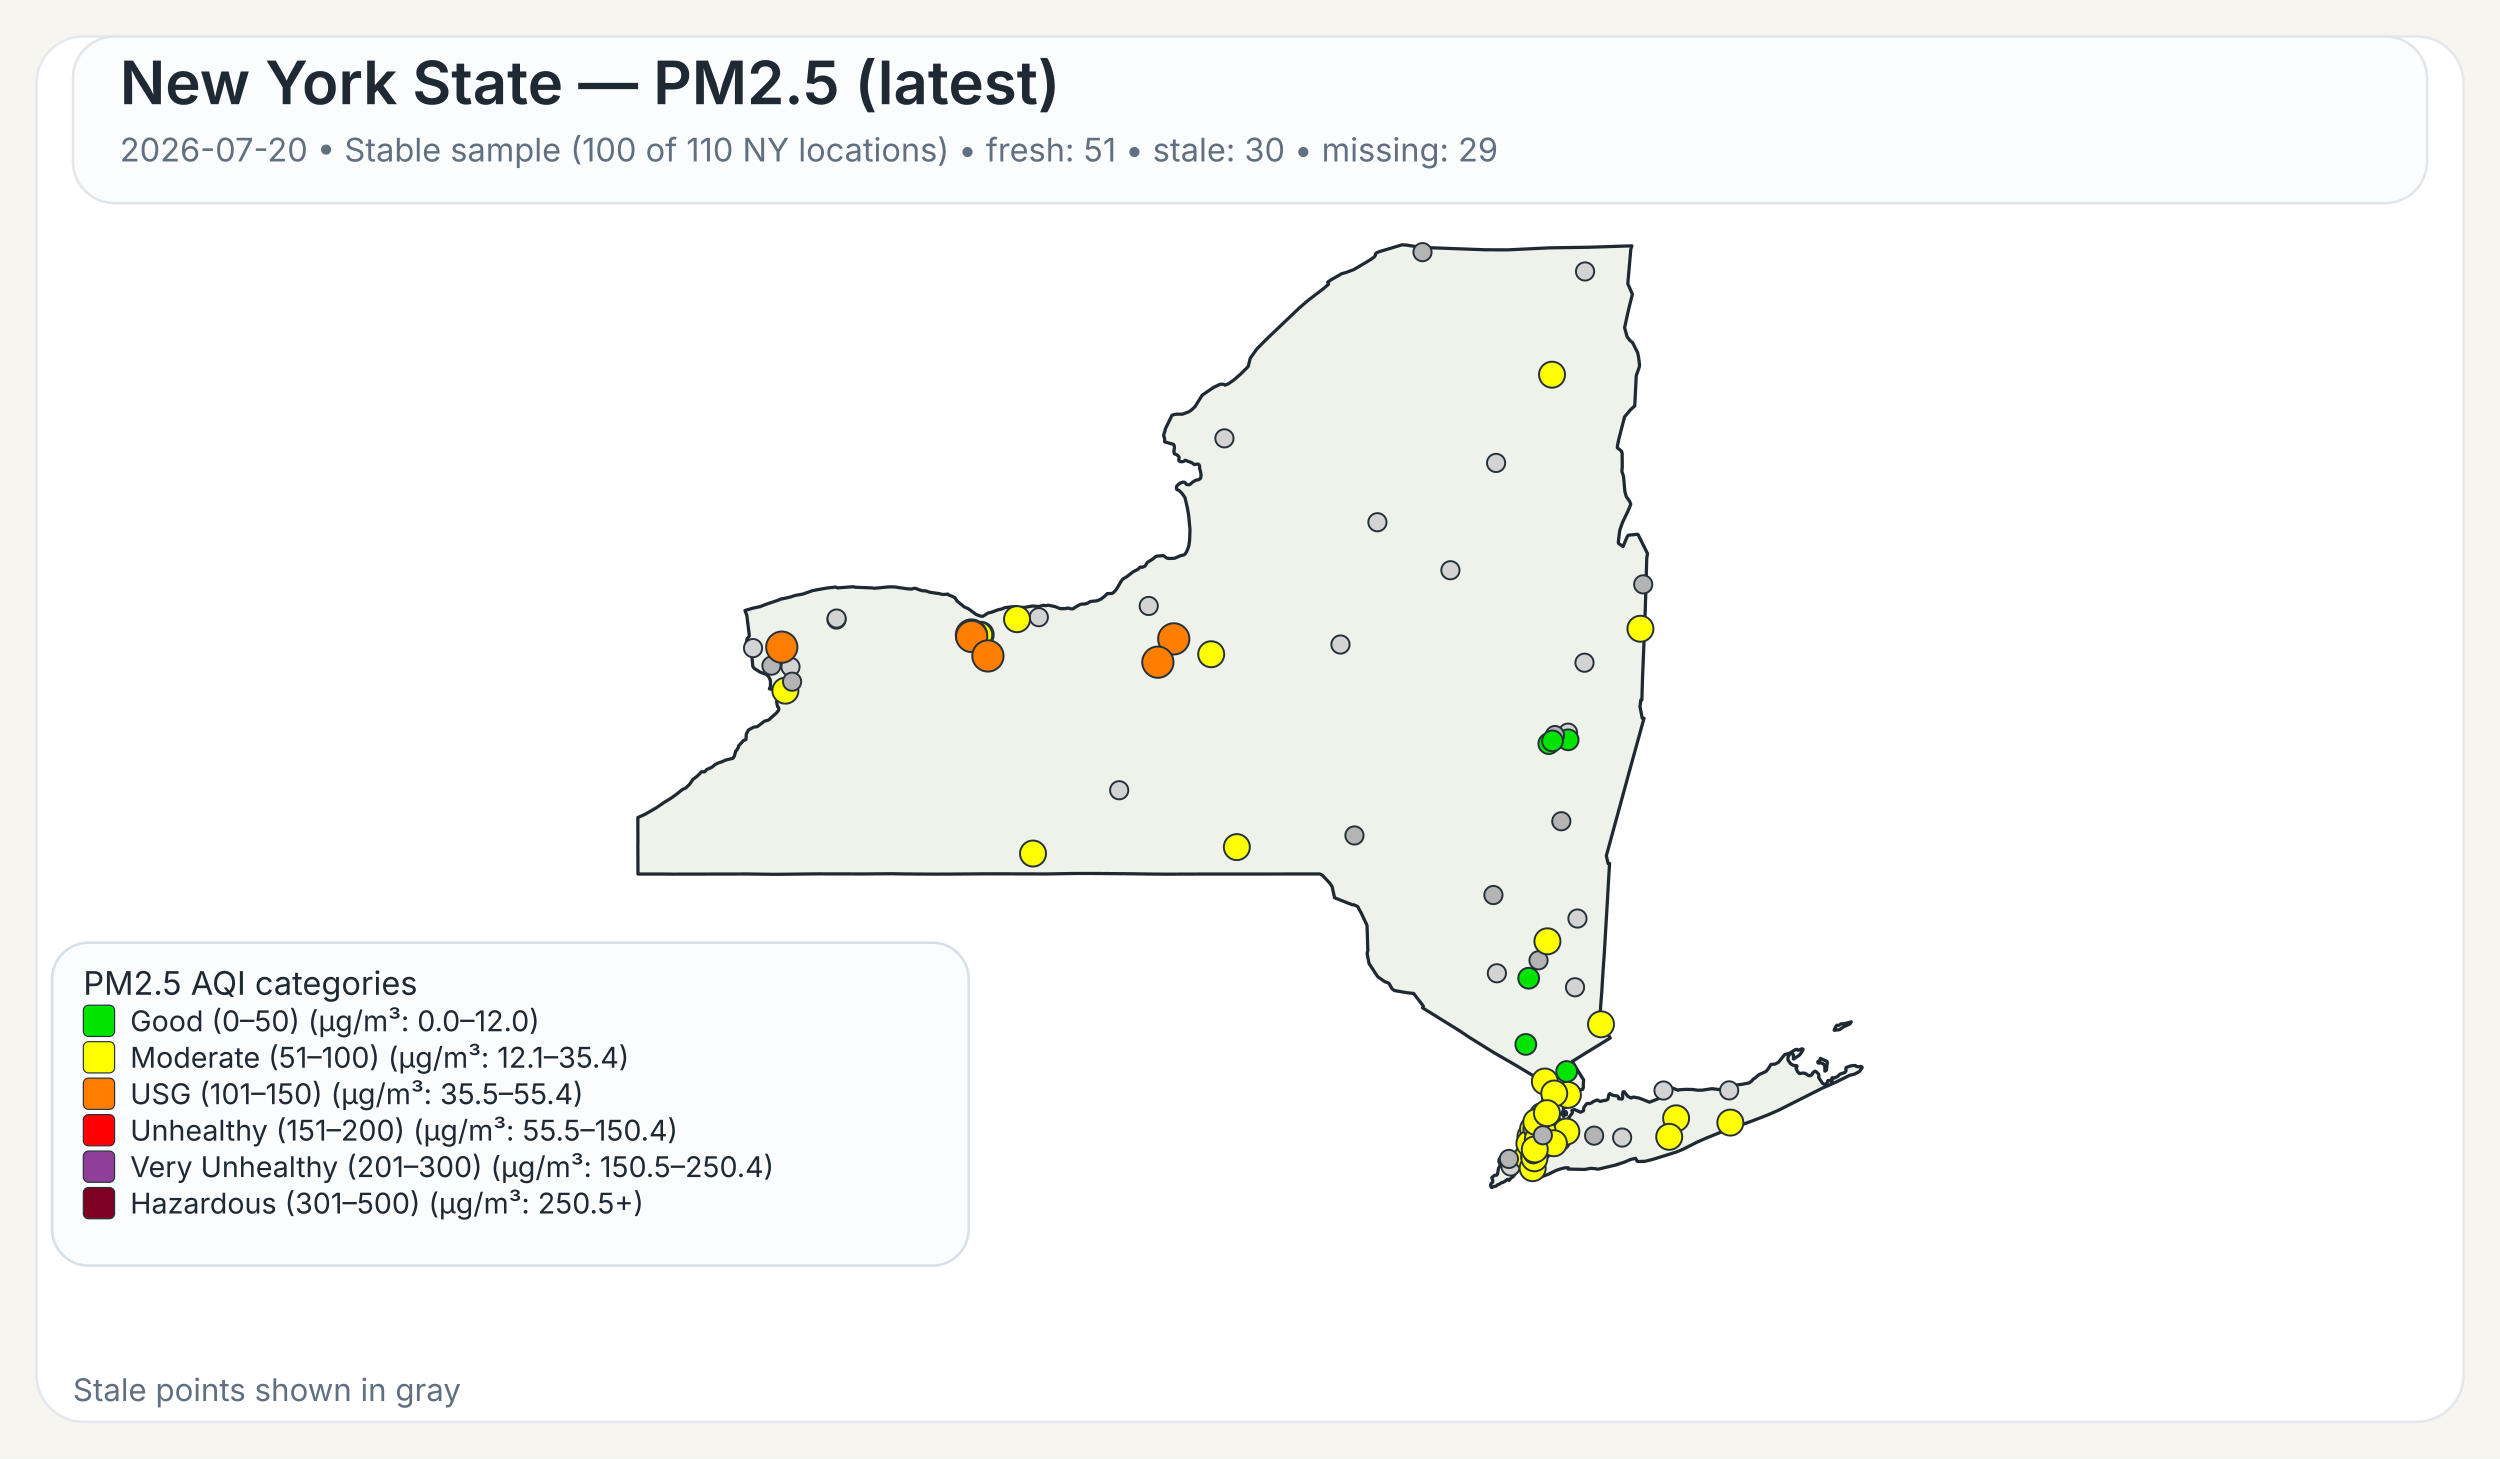
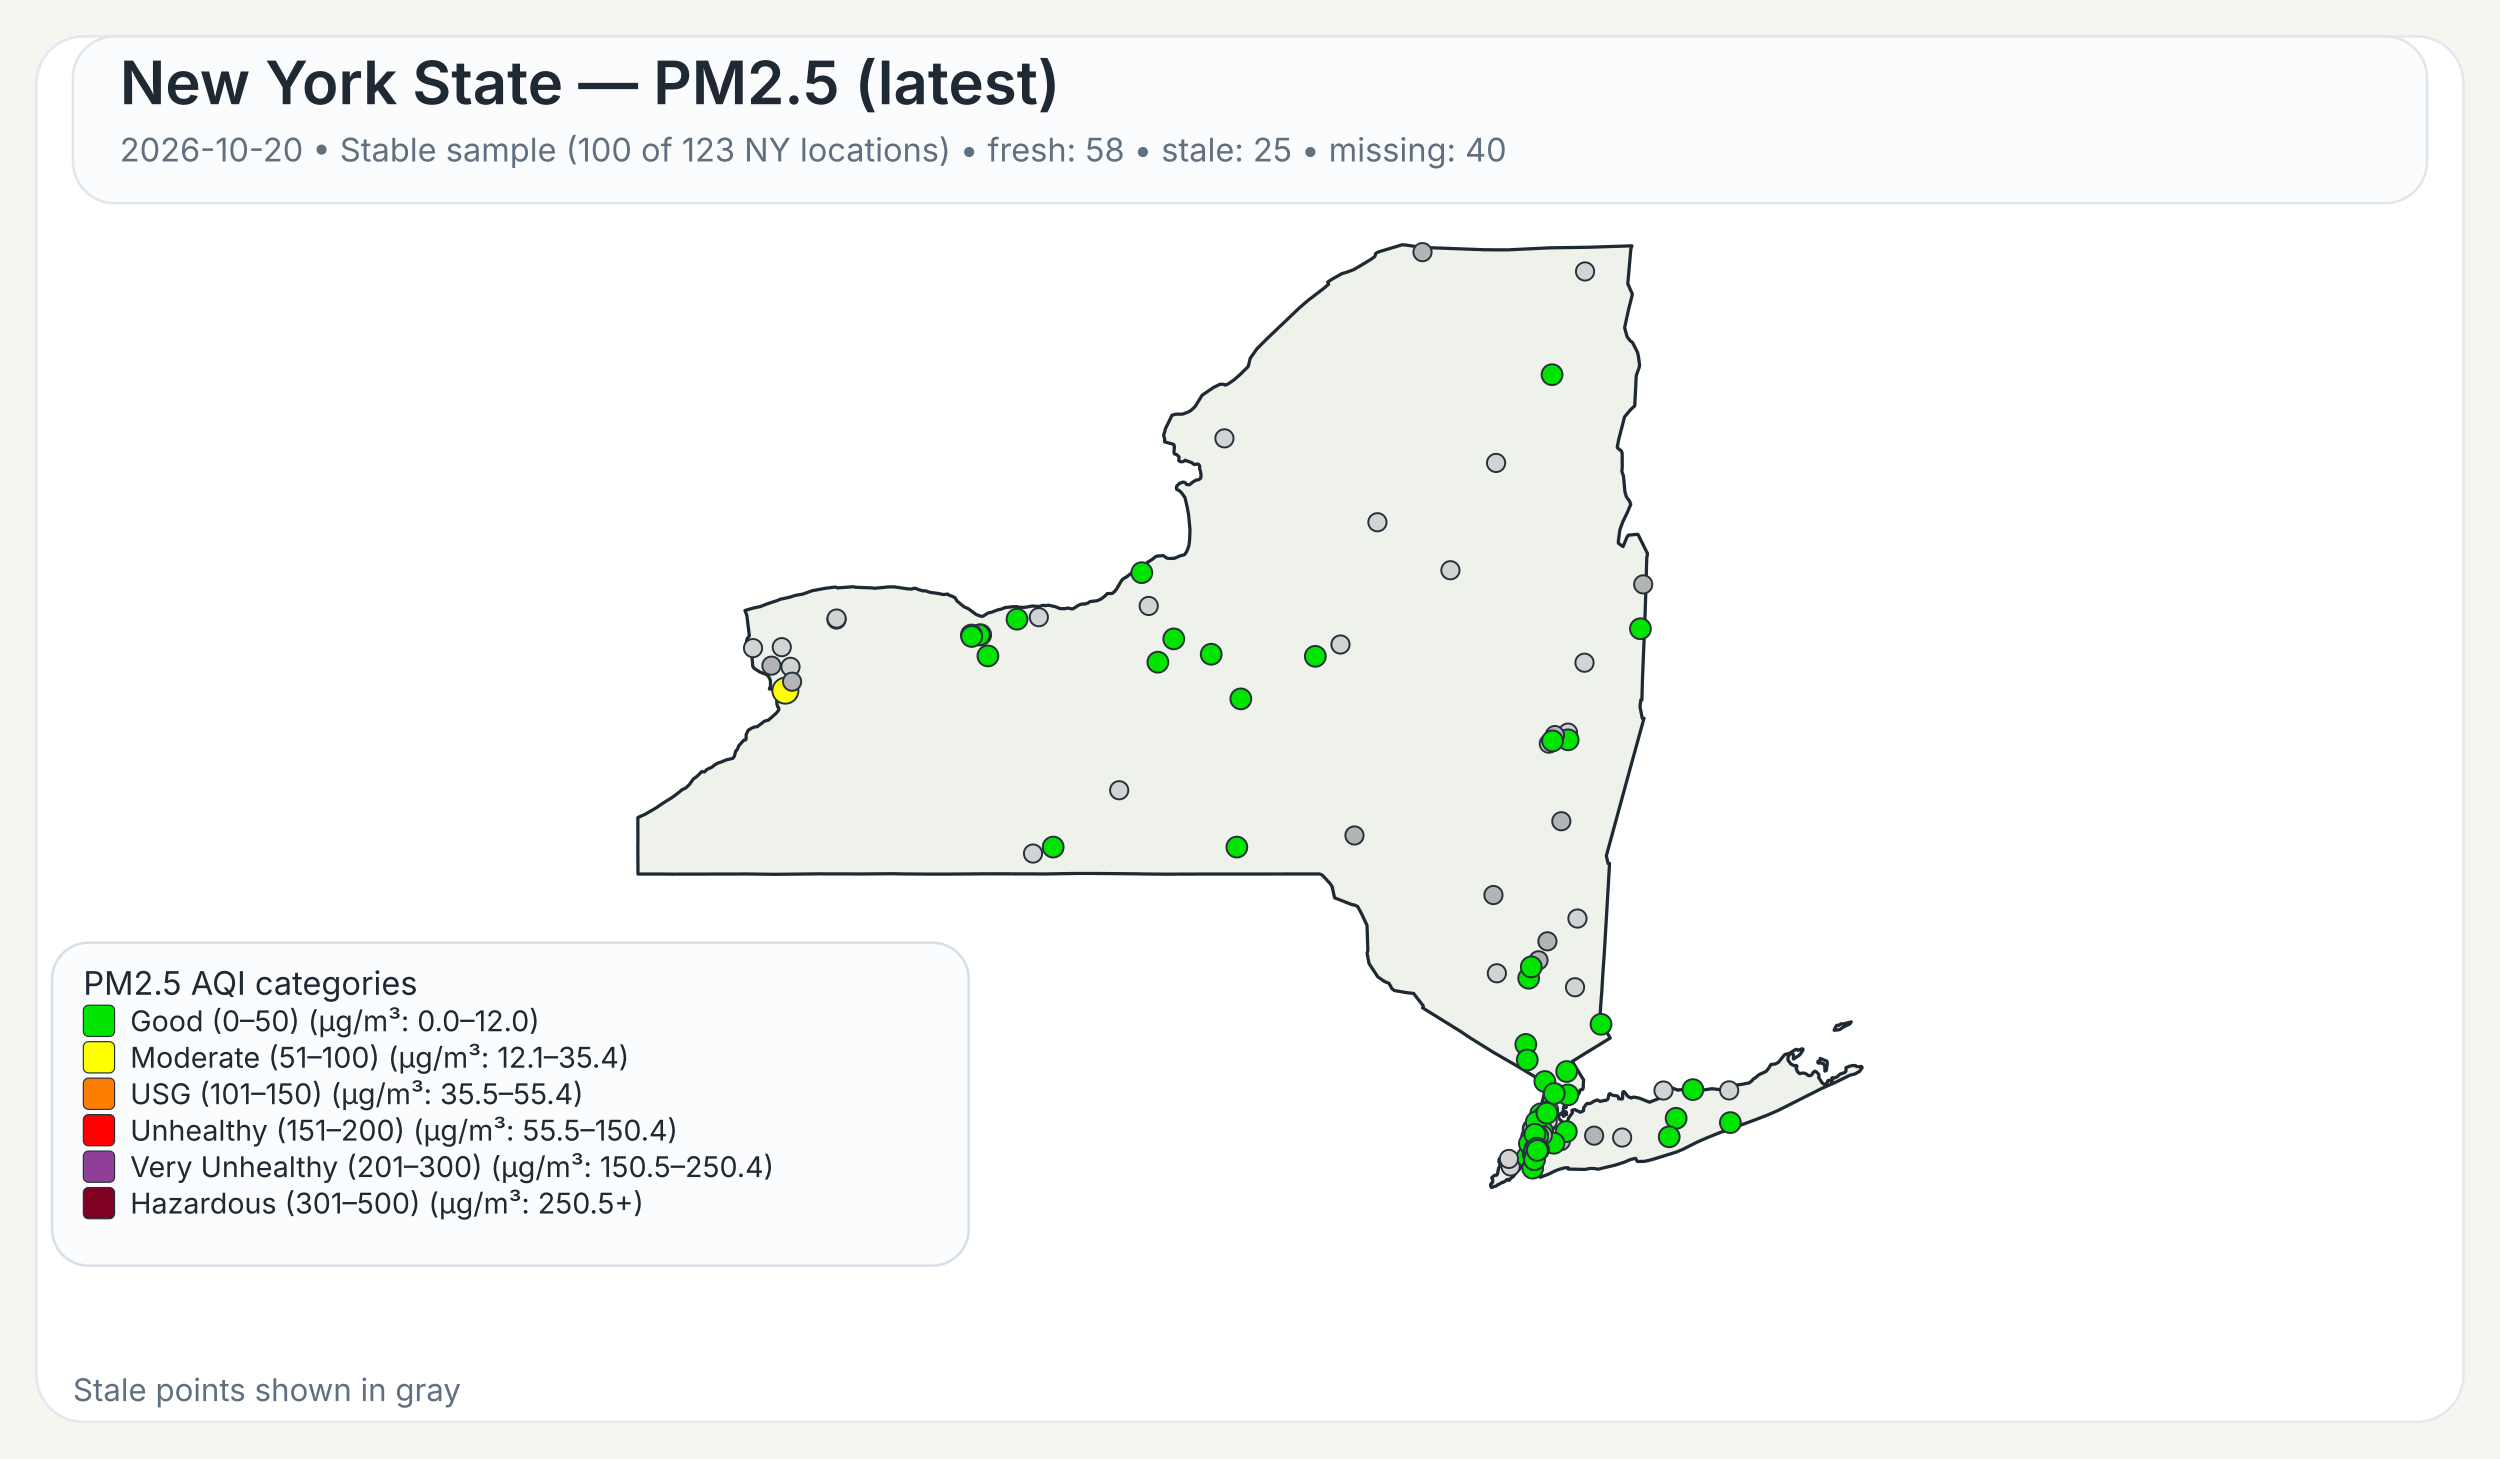
<svg xmlns="http://www.w3.org/2000/svg" width="960" height="560">
  <rect x="0" y="0" width="960" height="560" fill="#F7F5EF" />
  <rect x="14" y="14" width="932" height="532" rx="18" ry="18" fill="#FFFFFF" stroke="#E4E8EE" stroke-width="1" />
  <rect x="28" y="14" width="904" height="64" rx="16" ry="16" fill="#FBFCFD" stroke="#E1E6EB" stroke-width="1" />
  <text x="46" y="40" font-family="Public Sans, Inter, Aptos, Segoe UI, Arial, sans-serif" font-size="23" font-weight="600" fill="#1F2933">New York State — PM2.5 (latest)</text>
-   <text x="46" y="62" font-family="Public Sans, Inter, Aptos, Segoe UI, Arial, sans-serif" font-size="12.5" font-weight="400" fill="#607080">2026-07-20 • Stable sample (100 of 110 NY locations) • fresh: 51 • stale: 30 • missing: 29</text>
+   <text x="46" y="62" font-family="Public Sans, Inter, Aptos, Segoe UI, Arial, sans-serif" font-size="12.5" font-weight="400" fill="#607080">2026-10-20 • Stable sample (100 of 123 NY locations) • fresh: 58 • stale: 25 • missing: 40</text>
  <path d="M601.06,426.90 L601.23,426.83 L601.48,427.07 L601.55,427.32 L601.50,428.06 L601.28,428.08 L601.08,427.81 L601.04,427.27 L601.06,426.90 Z" fill="#EEF2EA" stroke="#1F2933" stroke-width="1.25" stroke-linejoin="round" />
  <path d="M585.16,439.66 L585.21,439.61 L585.24,439.63 L585.33,439.75 L585.00,440.50 L584.94,440.59 L584.83,440.54 L584.77,440.43 L584.80,440.38 L585.16,439.66 Z" fill="#EEF2EA" stroke="#1F2933" stroke-width="1.25" stroke-linejoin="round" />
  <path d="M579.00,452.87 L578.74,452.93 L578.02,453.54 L577.00,454.12 L576.75,454.04 L575.70,454.75 L575.07,454.93 L574.52,455.48 L573.72,455.58 L572.92,456.00 L572.71,455.95 L572.45,455.50 L572.36,455.05 L572.56,454.57 L573.14,454.01 L573.21,453.18 L572.85,452.21 L573.97,451.28 L574.68,451.28 L575.04,450.81 L575.45,448.53 L575.88,447.92 L575.97,447.53 L575.92,446.38 L575.63,446.32 L575.58,446.12 L575.66,445.16 L576.32,444.30 L576.87,444.03 L577.23,444.07 L577.46,444.30 L578.49,444.56 L580.44,444.30 L582.44,443.79 L583.07,443.83 L583.44,444.38 L583.57,445.77 L584.00,446.72 L584.43,447.38 L584.07,448.20 L583.53,448.95 L582.19,450.36 L580.96,451.93 L580.89,451.88 L580.35,452.27 L579.42,453.28 L579.25,452.99 L579.00,452.87 Z" fill="#EEF2EA" stroke="#1F2933" stroke-width="1.25" stroke-linejoin="round" />
  <path d="M698.65,407.28 L698.89,406.98 L698.98,406.42 L701.51,407.51 L701.69,408.12 L701.35,410.97 L700.83,411.31 L700.74,411.25 L700.74,409.57 L700.38,408.71 L700.19,408.52 L699.35,408.18 L698.24,408.24 L698.08,408.08 L698.02,407.81 L698.15,407.57 L698.65,407.28 Z" fill="#EEF2EA" stroke="#1F2933" stroke-width="1.25" stroke-linejoin="round" />
  <path d="M709.87,392.68 L710.87,392.40 L710.37,393.17 L709.71,393.51 L708.74,393.94 L707.77,394.42 L706.83,395.10 L706.37,395.39 L704.33,395.63 L704.44,395.18 L704.77,394.57 L705.12,393.94 L705.39,393.69 L706.11,393.74 L707.05,393.11 L707.70,393.19 L709.32,392.81 L709.87,392.68 Z" fill="#EEF2EA" stroke="#1F2933" stroke-width="1.25" stroke-linejoin="round" />
  <path d="M601.43,424.75 L601.44,424.82 L601.44,424.87 L601.44,424.97 L601.48,425.16 L601.44,425.24 L601.21,425.31 L600.95,425.08 L600.95,424.92 L601.10,424.88 L601.13,424.65 L601.23,424.58 L601.37,424.64 L601.42,424.70 L601.43,424.75 Z" fill="#EEF2EA" stroke="#1F2933" stroke-width="1.25" stroke-linejoin="round" />
  <path d="M623.05,163.10 L621.53,169.00 L621.04,171.61 L621.07,171.95 L622.62,173.20 L622.91,174.06 L622.94,179.46 L622.80,180.98 L623.43,182.92 L623.96,188.79 L624.50,190.70 L624.50,190.71 L625.79,192.51 L626.21,193.67 L625.60,195.12 L625.01,196.54 L623.06,200.59 L622.75,201.47 L621.98,203.67 L621.41,208.34 L621.56,208.68 L623.25,209.89 L624.72,206.33 L625.25,205.52 L628.84,205.16 L629.06,205.34 L632.45,212.18 L632.66,212.61 L632.36,214.21 L632.03,225.74 L632.03,225.80 L632.02,226.34 L632.00,227.05 L631.90,230.25 L631.64,238.09 L631.03,253.00 L630.74,259.97 L630.73,260.06 L630.73,260.23 L630.48,268.80 L630.08,268.74 L629.75,271.32 L630.61,275.80 L631.30,275.80 L628.80,284.88 L626.09,294.70 L622.63,307.38 L616.83,328.64 L617.50,331.57 L618.07,331.57 L617.02,349.62 L617.02,349.66 L616.71,354.88 L616.28,362.25 L616.04,366.27 L615.53,373.42 L615.30,377.22 L615.29,377.28 L615.29,377.35 L615.28,377.44 L615.28,377.49 L615.27,377.53 L615.19,379.03 L615.19,379.14 L615.18,379.18 L615.18,379.35 L615.17,379.49 L615.12,380.31 L615.09,380.73 L615.08,380.89 L614.72,385.46 L614.66,386.30 L614.29,391.98 L618.35,398.60 L616.75,399.56 L616.45,399.75 L610.52,403.39 L609.46,404.03 L609.01,404.31 L603.77,407.58 L605.77,410.89 L606.19,411.58 L606.62,412.29 L607.18,413.23 L608.08,414.62 L608.12,414.70 L607.96,416.83 L608.04,417.28 L607.81,418.17 L607.68,418.35 L607.54,418.27 L606.73,418.62 L606.42,419.73 L606.23,420.03 L605.55,420.48 L604.13,421.08 L603.54,421.65 L602.05,422.64 L600.59,424.82 L600.46,425.17 L600.38,425.37 L600.34,426.13 L600.15,426.98 L600.19,427.32 L600.39,427.51 L600.54,427.87 L600.54,428.09 L600.53,428.27 L600.60,428.55 L600.51,428.65 L600.44,428.71 L600.35,428.62 L600.18,428.29 L600.01,427.93 L600.10,427.54 L599.94,427.19 L599.85,427.21 L599.64,427.48 L599.51,427.81 L599.07,427.70 L598.72,427.92 L598.55,428.85 L598.57,429.17 L598.77,429.63 L599.21,430.17 L599.64,430.41 L600.31,431.59 L600.59,432.07 L600.90,432.04 L601.36,431.60 L601.36,431.60 L602.21,429.98 L602.19,429.51 L603.74,427.42 L603.84,427.11 L603.60,426.42 L603.67,426.33 L604.61,426.05 L606.88,427.09 L607.17,426.96 L608.05,426.54 L608.14,425.40 L608.93,424.24 L609.36,423.80 L609.77,423.70 L610.33,423.82 L611.26,423.43 L611.66,423.07 L613.16,422.42 L613.38,422.39 L614.46,422.95 L616.17,422.51 L616.43,422.62 L617.32,422.20 L617.49,421.82 L617.52,421.77 L617.81,420.28 L618.19,419.93 L618.22,419.96 L618.50,420.18 L618.60,420.26 L618.84,420.36 L619.48,420.63 L619.66,420.66 L619.90,420.69 L620.59,420.79 L621.03,420.85 L621.08,420.86 L621.49,421.26 L621.50,421.39 L621.55,421.93 L622.90,422.03 L623.09,421.64 L623.06,420.27 L623.21,419.33 L623.28,419.23 L623.69,419.22 L624.78,420.64 L625.29,421.11 L626.07,421.51 L626.50,421.62 L626.59,421.46 L627.35,421.28 L629.51,421.69 L629.51,421.69 L633.42,423.24 L638.19,421.34 L638.36,420.84 L638.45,419.18 L638.68,418.35 L640.49,417.89 L642.20,417.80 L644.45,418.67 L644.65,418.48 L647.29,418.32 L649.72,418.35 L652.18,418.65 L653.70,418.61 L657.40,418.06 L660.48,418.42 L661.32,417.62 L664.03,416.80 L665.53,416.46 L666.97,416.64 L668.73,416.40 L671.71,415.83 L672.90,414.88 L673.16,414.40 L673.82,414.05 L675.50,412.63 L678.13,411.46 L679.12,410.27 L680.04,408.74 L681.66,408.60 L682.91,407.93 L685.34,404.94 L686.69,404.59 L687.35,404.38 L689.21,403.16 L689.94,402.93 L690.28,403.23 L690.57,403.30 L691.93,402.73 L692.35,402.87 L692.38,403.11 L691.44,404.66 L690.75,405.35 L688.66,406.65 L688.68,405.06 L688.30,404.60 L687.92,404.54 L687.60,404.66 L687.09,405.06 L686.58,406.01 L686.59,407.08 L687.65,408.54 L688.81,409.15 L689.85,409.20 L690.06,409.50 L689.68,410.21 L690.24,411.51 L691.03,412.27 L692.17,412.06 L692.88,412.09 L693.59,412.39 L694.51,413.06 L695.19,413.03 L695.62,412.79 L695.84,412.56 L696.12,411.95 L696.83,411.38 L696.98,411.33 L697.37,411.49 L698.35,412.46 L698.48,413.14 L698.35,413.73 L699.60,415.66 L700.04,416.12 L700.44,416.32 L700.84,416.33 L701.58,415.93 L701.76,415.37 L701.81,415.13 L701.99,414.91 L702.86,414.89 L703.07,415.26 L703.12,415.25 L703.24,415.22 L703.45,415.13 L703.57,414.86 L703.45,414.38 L703.43,414.00 L703.70,413.83 L704.39,413.98 L705.62,413.37 L706.56,412.46 L708.48,411.82 L708.83,411.29 L708.88,410.85 L708.80,410.51 L708.92,409.94 L710.19,409.44 L711.31,409.19 L712.51,409.17 L712.73,409.44 L713.09,409.58 L714.27,409.63 L714.58,409.48 L714.99,409.75 L715.07,409.99 L714.02,411.45 L712.24,412.42 L710.34,412.90 L704.77,415.65 L699.71,417.88 L682.98,426.32 L678.57,428.24 L672.42,430.60 L662.20,434.30 L661.73,434.58 L661.49,434.51 L660.84,434.74 L655.19,437.03 L651.62,438.61 L646.31,441.30 L643.78,442.36 L638.41,444.04 L634.66,445.20 L632.83,445.67 L631.47,445.96 L631.32,445.96 L628.83,446.02 L628.63,445.87 L628.07,444.81 L626.15,445.24 L623.74,446.28 L621.85,446.89 L620.27,447.40 L613.61,448.98 L612.34,448.74 L610.73,448.66 L608.60,449.06 L605.36,448.99 L602.17,448.93 L602.19,448.77 L602.25,448.43 L600.97,448.42 L599.39,448.83 L599.07,448.91 L597.43,449.50 L594.79,450.81 L591.48,452.07 L591.48,451.26 L591.59,450.86 L591.41,450.49 L591.24,450.39 L590.88,450.18 L590.56,449.81 L590.00,449.87 L588.10,450.05 L587.46,450.03 L587.05,449.85 L586.87,449.72 L586.81,449.43 L587.15,448.99 L587.21,448.90 L587.49,448.42 L587.39,448.02 L586.94,447.62 L585.63,447.32 L585.23,446.64 L585.06,445.69 L585.31,444.71 L585.45,444.41 L585.68,443.96 L586.50,442.95 L586.37,441.37 L586.22,441.17 L586.16,441.08 L586.11,440.71 L586.29,440.19 L586.49,440.03 L586.59,439.53 L586.42,439.11 L586.13,438.91 L586.77,435.14 L587.04,434.58 L587.53,433.54 L588.00,432.56 L588.37,431.79 L590.66,426.98 L591.27,425.68 L591.55,425.09 L591.55,425.09 L591.90,424.00 L592.36,422.57 L592.47,422.24 L593.89,415.87 L593.37,415.86 L592.83,415.54 L585.14,410.91 L585.14,410.91 L582.09,409.08 L581.83,408.93 L574.90,404.92 L573.64,404.20 L565.84,399.35 L564.27,398.37 L560.37,395.76 L546.26,387.01 L546.57,386.68 L546.49,386.22 L542.83,381.48 L542.63,381.46 L540.06,381.17 L535.45,380.37 L534.54,379.69 L533.32,377.55 L531.70,376.93 L529.06,375.09 L525.71,370.01 L525.14,367.03 L524.96,366.10 L525.25,365.02 L524.94,355.37 L522.72,350.61 L521.32,348.08 L519.78,347.40 L519.41,347.49 L512.48,344.75 L511.52,340.44 L510.72,339.24 L507.79,336.09 L506.74,335.59 L502.43,335.60 L502.18,335.60 L499.75,335.60 L499.39,335.61 L499.35,335.61 L469.83,335.63 L469.66,335.63 L462.36,335.64 L461.30,335.63 L460.85,335.63 L460.00,335.64 L448.21,335.68 L447.85,335.68 L441.17,335.63 L440.91,335.63 L435.49,335.54 L435.46,335.54 L420.14,335.41 L418.99,335.41 L413.90,335.41 L413.83,335.41 L413.52,335.41 L412.93,335.41 L412.60,335.42 L411.23,335.45 L411.22,335.45 L408.74,335.48 L408.73,335.48 L401.77,335.60 L379.14,335.54 L372.91,335.59 L364.59,335.65 L360.26,335.66 L359.71,335.67 L347.88,335.60 L347.87,335.60 L342.30,335.51 L337.43,335.55 L331.40,335.60 L314.24,335.56 L297.70,335.74 L295.08,335.71 L287.13,335.61 L286.61,335.61 L258.23,335.67 L257.47,335.66 L253.93,335.63 L253.07,335.62 L253.07,335.63 L244.98,335.62 L244.93,325.04 L244.95,323.48 L244.96,322.52 L244.95,321.67 L244.95,321.16 L244.95,320.84 L244.93,316.08 L244.94,315.42 L244.94,313.93 L247.57,312.75 L251.88,310.27 L254.93,308.19 L257.77,306.44 L259.87,304.92 L262.02,303.17 L263.28,302.62 L264.74,301.24 L266.14,299.24 L267.54,298.19 L268.72,297.09 L269.32,296.39 L269.90,296.33 L270.33,296.44 L270.54,296.38 L271.04,295.92 L271.36,295.51 L273.40,294.60 L274.52,293.65 L275.81,292.96 L276.98,292.61 L278.76,291.83 L281.41,291.20 L282.01,290.34 L282.12,289.92 L282.55,288.31 L282.75,288.22 L283.00,287.95 L283.49,287.01 L283.63,286.42 L285.57,284.28 L285.90,284.29 L286.46,283.91 L286.55,282.02 L287.35,280.35 L289.13,279.36 L289.89,279.12 L290.78,279.05 L293.57,276.92 L295.12,276.50 L298.07,273.86 L298.97,272.76 L299.09,272.13 L298.79,271.45 L298.62,271.42 L298.36,270.43 L298.24,269.33 L298.55,268.66 L298.61,268.16 L298.25,267.28 L297.85,267.20 L297.24,266.09 L296.70,264.68 L295.46,264.54 L295.86,263.47 L295.86,261.59 L295.66,260.80 L295.08,259.71 L294.94,259.59 L294.28,258.99 L291.89,258.11 L289.57,256.64 L289.07,255.88 L288.57,250.10 L288.55,249.89 L286.78,249.43 L286.31,248.17 L286.88,245.30 L287.63,244.40 L287.73,243.95 L286.78,236.32 L286.06,234.43 L289.07,233.54 L291.93,232.93 L294.37,231.97 L298.62,230.55 L299.99,229.95 L300.12,230.02 L303.47,229.26 L305.29,228.66 L308.28,228.12 L312.00,226.81 L317.17,225.86 L320.65,225.44 L321.03,225.47 L321.59,225.76 L322.04,225.72 L327.70,225.30 L328.39,225.50 L334.82,225.75 L335.83,225.90 L341.09,225.38 L343.51,225.37 L348.32,226.10 L349.98,226.20 L350.03,226.20 L351.12,225.89 L351.79,225.98 L352.52,226.34 L354.31,226.87 L355.38,226.87 L357.13,227.45 L360.63,227.94 L361.77,228.24 L362.50,228.28 L363.98,228.13 L364.17,228.44 L365.74,229.01 L366.72,229.54 L367.48,230.77 L369.92,232.79 L370.31,233.07 L371.82,233.73 L373.38,234.88 L374.86,235.97 L376.42,236.57 L377.42,236.67 L379.40,235.40 L380.84,235.07 L383.21,234.17 L384.54,233.89 L385.93,233.32 L386.27,233.28 L386.83,233.22 L388.90,232.98 L390.48,232.95 L391.11,233.18 L393.48,233.24 L396.46,232.70 L398.89,232.91 L400.66,232.42 L401.43,232.58 L402.53,232.39 L405.18,232.95 L407.17,233.73 L409.20,233.71 L409.87,233.47 L411.66,233.83 L412.03,233.77 L413.80,232.63 L414.88,232.08 L415.91,231.92 L416.48,231.99 L417.81,231.55 L418.60,231.00 L421.39,230.66 L422.92,229.95 L424.23,228.91 L425.18,227.95 L425.69,227.93 L427.12,227.87 L427.93,227.21 L428.83,226.10 L430.44,223.32 L431.14,222.35 L431.96,221.89 L432.55,221.55 L435.18,219.53 L437.03,218.59 L437.61,217.92 L437.98,217.72 L438.51,217.88 L439.70,217.38 L440.56,215.99 L442.64,214.67 L443.82,213.70 L444.23,213.55 L446.72,213.34 L448.11,214.33 L448.97,214.45 L450.99,214.38 L453.20,213.43 L454.63,213.07 L455.05,212.77 L455.69,211.79 L456.17,210.59 L456.55,209.40 L456.81,207.36 L456.96,203.41 L456.73,200.97 L456.44,197.89 L455.97,195.10 L455.02,191.05 L453.78,189.32 L452.78,188.33 L452.13,188.08 L451.81,187.86 L451.74,187.30 L451.84,186.69 L452.22,186.31 L452.64,185.89 L453.10,185.51 L453.80,185.32 L454.18,185.14 L454.70,185.18 L455.13,185.37 L455.61,186.03 L456.63,186.18 L457.19,185.84 L457.91,185.17 L459.24,184.37 L460.00,184.28 L460.73,183.93 L461.08,183.54 L461.22,182.35 L460.90,180.72 L460.70,180.14 L460.66,179.72 L460.67,178.99 L460.38,178.40 L459.97,178.19 L458.56,178.39 L457.66,177.67 L455.09,176.75 L454.57,177.13 L454.12,177.30 L453.65,177.30 L453.29,177.28 L452.94,177.12 L452.67,176.90 L452.67,176.38 L452.79,175.72 L452.62,175.27 L451.89,174.63 L451.54,174.45 L451.01,174.30 L450.87,173.94 L450.80,173.54 L450.84,172.88 L450.99,171.72 L450.78,170.78 L450.56,170.60 L447.23,169.68 L447.20,168.34 L446.83,167.32 L447.02,166.42 L447.35,165.48 L447.50,164.69 L450.06,159.42 L451.61,159.04 L454.05,159.05 L456.36,158.18 L457.28,157.64 L458.88,156.17 L461.63,151.75 L465.96,148.79 L468.59,147.53 L469.94,147.58 L470.43,147.90 L471.65,147.40 L473.83,145.88 L476.29,143.74 L476.97,143.06 L479.31,140.74 L480.08,137.59 L482.60,134.01 L486.70,129.90 L498.91,118.26 L502.36,115.29 L508.27,110.78 L510.16,109.15 L509.83,108.34 L511.28,107.35 L515.25,105.08 L516.86,104.64 L519.80,103.55 L524.26,100.92 L526.51,99.55 L527.81,98.60 L528.14,98.00 L528.16,97.54 L528.55,97.08 L529.76,96.60 L538.43,94.00 L539.92,94.10 L544.47,94.80 L545.84,95.00 L570.26,95.91 L578.85,95.95 L585.96,95.61 L595.04,95.17 L609.91,94.95 L626.65,94.40 L626.23,95.73 L625.68,102.02 L625.07,108.95 L626.84,112.98 L625.33,119.03 L623.85,125.84 L624.79,129.27 L625.53,130.26 L625.83,130.68 L626.91,131.56 L626.91,131.56 L628.81,135.29 L629.22,137.19 L629.59,140.21 L629.45,141.06 L628.32,144.25 L627.83,154.15 L627.74,155.85 L626.19,157.27 L623.83,160.07 L623.05,163.10 Z" fill="#EEF2EA" stroke="#1F2933" stroke-width="1.25" stroke-linejoin="round" />
  <circle cx="574.80" cy="373.74" r="3.50" fill="lightgray" stroke="#24313A" stroke-width="0.75" />
  <circle cx="296.24" cy="255.61" r="3.50" fill="rgb(180,180,180)" stroke="#24313A" stroke-width="0.75" />
  <circle cx="585.91" cy="401.06" r="4.00" fill="#00E400" stroke="#24313A" stroke-width="0.75" />
  <circle cx="590.67" cy="430.08" r="3.50" fill="lightgray" stroke="#24313A" stroke-width="0.75" />
  <circle cx="587.01" cy="375.64" r="4.00" fill="#00E400" stroke="#24313A" stroke-width="0.75" />
  <circle cx="580.07" cy="447.93" r="3.50" fill="lightgray" stroke="#24313A" stroke-width="0.75" />
  <circle cx="528.93" cy="200.54" r="3.50" fill="lightgray" stroke="#24313A" stroke-width="0.75" />
  <circle cx="622.90" cy="436.82" r="3.50" fill="lightgray" stroke="#24313A" stroke-width="0.75" />
  <circle cx="321.22" cy="237.92" r="3.50" fill="lightgray" stroke="#24313A" stroke-width="0.75" />
  <circle cx="556.96" cy="218.97" r="3.50" fill="lightgray" stroke="#24313A" stroke-width="0.75" />
  <circle cx="574.50" cy="177.77" r="3.50" fill="lightgray" stroke="#24313A" stroke-width="0.75" />
  <circle cx="429.77" cy="303.46" r="3.50" fill="lightgray" stroke="#24313A" stroke-width="0.75" />
  <circle cx="514.74" cy="247.49" r="3.50" fill="lightgray" stroke="#24313A" stroke-width="0.75" />
  <circle cx="470.18" cy="168.33" r="3.50" fill="lightgray" stroke="#24313A" stroke-width="0.75" />
-   <circle cx="376.59" cy="243.75" r="5.00" fill="#FFFF00" stroke="#24313A" stroke-width="0.75" />
+   <circle cx="376.59" cy="243.75" r="4.00" fill="#00E400" stroke="#24313A" stroke-width="0.75" />
  <circle cx="591.63" cy="427.72" r="4.00" fill="#00E400" stroke="#24313A" stroke-width="0.75" />
-   <circle cx="593.40" cy="430.37" r="5.00" fill="#FFFF00" stroke="#24313A" stroke-width="0.75" />
+   <circle cx="593.40" cy="430.37" r="3.50" fill="lightgray" stroke="#24313A" stroke-width="0.75" />
  <circle cx="593.93" cy="437.51" r="4.00" fill="#00E400" stroke="#24313A" stroke-width="0.75" />
  <circle cx="602.12" cy="281.33" r="3.50" fill="lightgray" stroke="#24313A" stroke-width="0.75" />
  <circle cx="398.91" cy="237.01" r="3.50" fill="lightgray" stroke="#24313A" stroke-width="0.75" />
-   <circle cx="598.03" cy="436.67" r="5.00" fill="#FFFF00" stroke="#24313A" stroke-width="0.75" />
-   <circle cx="595.98" cy="143.88" r="5.00" fill="#FFFF00" stroke="#24313A" stroke-width="0.75" />
+   <circle cx="598.03" cy="436.67" r="4.00" fill="#00E400" stroke="#24313A" stroke-width="0.75" />
+   <circle cx="595.98" cy="143.88" r="4.00" fill="#00E400" stroke="#24313A" stroke-width="0.75" />
  <circle cx="601.61" cy="411.46" r="4.00" fill="#00E400" stroke="#24313A" stroke-width="0.75" />
  <circle cx="608.45" cy="254.48" r="3.50" fill="lightgray" stroke="#24313A" stroke-width="0.75" />
  <circle cx="604.81" cy="379.11" r="3.50" fill="lightgray" stroke="#24313A" stroke-width="0.75" />
  <circle cx="588.51" cy="437.27" r="3.50" fill="rgb(180,180,180)" stroke="#24313A" stroke-width="0.75" />
-   <circle cx="465.10" cy="251.23" r="5.00" fill="#FFFF00" stroke="#24313A" stroke-width="0.75" />
-   <circle cx="396.68" cy="327.76" r="5.00" fill="#FFFF00" stroke="#24313A" stroke-width="0.75" />
-   <circle cx="643.63" cy="429.43" r="5.00" fill="#FFFF00" stroke="#24313A" stroke-width="0.75" />
-   <circle cx="586.47" cy="444.33" r="5.00" fill="#FFFF00" stroke="#24313A" stroke-width="0.75" />
+   <circle cx="465.10" cy="251.23" r="4.00" fill="#00E400" stroke="#24313A" stroke-width="0.75" />
+   <circle cx="396.68" cy="327.76" r="3.50" fill="lightgray" stroke="#24313A" stroke-width="0.75" />
+   <circle cx="643.63" cy="429.43" r="4.00" fill="#00E400" stroke="#24313A" stroke-width="0.75" />
+   <circle cx="586.47" cy="444.33" r="4.00" fill="#00E400" stroke="#24313A" stroke-width="0.75" />
  <circle cx="303.55" cy="256.06" r="3.50" fill="lightgray" stroke="#24313A" stroke-width="0.75" />
  <circle cx="602.17" cy="284.09" r="4.00" fill="#00E400" stroke="#24313A" stroke-width="0.75" />
  <circle cx="301.59" cy="265.22" r="5.00" fill="#FFFF00" stroke="#24313A" stroke-width="0.75" />
  <circle cx="321.26" cy="237.52" r="3.50" fill="lightgray" stroke="#24313A" stroke-width="0.75" />
  <circle cx="612.15" cy="436.09" r="3.50" fill="rgb(180,180,180)" stroke="#24313A" stroke-width="0.75" />
  <circle cx="587.88" cy="438.53" r="3.50" fill="rgb(180,180,180)" stroke="#24313A" stroke-width="0.75" />
-   <circle cx="591.83" cy="440.12" r="5.00" fill="#FFFF00" stroke="#24313A" stroke-width="0.75" />
+   <circle cx="591.83" cy="440.12" r="3.50" fill="lightgray" stroke="#24313A" stroke-width="0.75" />
  <circle cx="594.32" cy="430.48" r="3.50" fill="lightgray" stroke="#24313A" stroke-width="0.75" />
  <circle cx="594.83" cy="426.21" r="3.50" fill="lightgray" stroke="#24313A" stroke-width="0.75" />
  <circle cx="605.74" cy="352.72" r="3.50" fill="lightgray" stroke="#24313A" stroke-width="0.75" />
  <circle cx="664.00" cy="418.71" r="3.50" fill="lightgray" stroke="#24313A" stroke-width="0.75" />
  <circle cx="546.24" cy="96.82" r="3.50" fill="rgb(180,180,180)" stroke="#24313A" stroke-width="0.75" />
  <circle cx="638.78" cy="418.76" r="3.50" fill="lightgray" stroke="#24313A" stroke-width="0.75" />
  <circle cx="304.16" cy="261.77" r="3.50" fill="rgb(180,180,180)" stroke="#24313A" stroke-width="0.75" />
  <circle cx="441.11" cy="232.69" r="3.50" fill="lightgray" stroke="#24313A" stroke-width="0.75" />
-   <circle cx="598.43" cy="436.52" r="5.00" fill="#FFFF00" stroke="#24313A" stroke-width="0.75" />
-   <circle cx="376.03" cy="243.84" r="5.00" fill="#FFFF00" stroke="#24313A" stroke-width="0.75" />
+   <circle cx="598.43" cy="436.52" r="4.00" fill="#00E400" stroke="#24313A" stroke-width="0.75" />
+   <circle cx="376.03" cy="243.84" r="4.00" fill="#00E400" stroke="#24313A" stroke-width="0.75" />
  <circle cx="592.26" cy="428.72" r="3.50" fill="rgb(180,180,180)" stroke="#24313A" stroke-width="0.75" />
-   <circle cx="579.43" cy="445.03" r="3.50" fill="rgb(180,180,180)" stroke="#24313A" stroke-width="0.75" />
-   <circle cx="602.08" cy="420.44" r="5.00" fill="#FFFF00" stroke="#24313A" stroke-width="0.75" />
+   <circle cx="579.43" cy="445.03" r="3.50" fill="lightgray" stroke="#24313A" stroke-width="0.75" />
+   <circle cx="602.08" cy="420.44" r="4.00" fill="#00E400" stroke="#24313A" stroke-width="0.75" />
  <circle cx="590.18" cy="441.64" r="3.50" fill="rgb(180,180,180)" stroke="#24313A" stroke-width="0.75" />
  <circle cx="520.11" cy="320.82" r="3.50" fill="rgb(180,180,180)" stroke="#24313A" stroke-width="0.75" />
  <circle cx="601.48" cy="434.51" r="3.50" fill="rgb(180,180,180)" stroke="#24313A" stroke-width="0.75" />
  <circle cx="598.28" cy="436.62" r="3.50" fill="rgb(180,180,180)" stroke="#24313A" stroke-width="0.75" />
-   <circle cx="601.48" cy="434.52" r="3.50" fill="rgb(180,180,180)" stroke="#24313A" stroke-width="0.75" />
+   <circle cx="601.48" cy="434.52" r="3.50" fill="lightgray" stroke="#24313A" stroke-width="0.75" />
  <circle cx="608.66" cy="104.24" r="3.50" fill="lightgray" stroke="#24313A" stroke-width="0.75" />
-   <circle cx="373.02" cy="243.85" r="6.00" fill="#FF7E00" stroke="#24313A" stroke-width="0.75" />
+   <circle cx="373.02" cy="243.85" r="4.00" fill="#00E400" stroke="#24313A" stroke-width="0.75" />
  <circle cx="598.27" cy="436.67" r="3.50" fill="lightgray" stroke="#24313A" stroke-width="0.75" />
  <circle cx="598.28" cy="436.62" r="3.50" fill="lightgray" stroke="#24313A" stroke-width="0.75" />
-   <circle cx="587.67" cy="436.46" r="5.00" fill="#FFFF00" stroke="#24313A" stroke-width="0.75" />
+   <circle cx="587.67" cy="436.46" r="3.50" fill="lightgray" stroke="#24313A" stroke-width="0.75" />
  <circle cx="590.79" cy="368.76" r="3.50" fill="rgb(180,180,180)" stroke="#24313A" stroke-width="0.75" />
-   <circle cx="593.22" cy="415.30" r="5.00" fill="#FFFF00" stroke="#24313A" stroke-width="0.75" />
-   <circle cx="590.92" cy="439.03" r="5.00" fill="#FFFF00" stroke="#24313A" stroke-width="0.75" />
-   <circle cx="300.20" cy="248.51" r="6.00" fill="#FF7E00" stroke="#24313A" stroke-width="0.75" />
-   <circle cx="588.55" cy="448.58" r="5.00" fill="#FFFF00" stroke="#24313A" stroke-width="0.75" />
-   <circle cx="592.77" cy="438.21" r="3.50" fill="rgb(180,180,180)" stroke="#24313A" stroke-width="0.75" />
+   <circle cx="593.22" cy="415.30" r="4.00" fill="#00E400" stroke="#24313A" stroke-width="0.75" />
+   <circle cx="590.92" cy="439.03" r="4.00" fill="#00E400" stroke="#24313A" stroke-width="0.75" />
+   <circle cx="300.20" cy="248.51" r="3.50" fill="lightgray" stroke="#24313A" stroke-width="0.75" />
+   <circle cx="588.55" cy="448.58" r="4.00" fill="#00E400" stroke="#24313A" stroke-width="0.75" />
+   <circle cx="592.77" cy="438.21" r="3.50" fill="lightgray" stroke="#24313A" stroke-width="0.75" />
  <circle cx="592.77" cy="438.23" r="3.50" fill="rgb(180,180,180)" stroke="#24313A" stroke-width="0.75" />
  <circle cx="592.78" cy="438.21" r="3.50" fill="rgb(180,180,180)" stroke="#24313A" stroke-width="0.75" />
  <circle cx="592.81" cy="438.17" r="3.50" fill="rgb(180,180,180)" stroke="#24313A" stroke-width="0.75" />
  <circle cx="592.70" cy="438.35" r="3.50" fill="rgb(180,180,180)" stroke="#24313A" stroke-width="0.75" />
  <circle cx="592.76" cy="438.20" r="3.50" fill="lightgray" stroke="#24313A" stroke-width="0.75" />
-   <circle cx="592.66" cy="438.26" r="3.50" fill="rgb(180,180,180)" stroke="#24313A" stroke-width="0.75" />
+   <circle cx="592.66" cy="438.26" r="3.50" fill="lightgray" stroke="#24313A" stroke-width="0.75" />
  <circle cx="599.38" cy="438.19" r="3.50" fill="rgb(180,180,180)" stroke="#24313A" stroke-width="0.75" />
-   <circle cx="474.95" cy="325.29" r="5.00" fill="#FFFF00" stroke="#24313A" stroke-width="0.75" />
-   <circle cx="588.70" cy="433.55" r="5.00" fill="#FFFF00" stroke="#24313A" stroke-width="0.75" />
-   <circle cx="601.48" cy="434.52" r="5.00" fill="#FFFF00" stroke="#24313A" stroke-width="0.75" />
-   <circle cx="629.93" cy="241.44" r="5.00" fill="#FFFF00" stroke="#24313A" stroke-width="0.75" />
+   <circle cx="474.95" cy="325.29" r="4.00" fill="#00E400" stroke="#24313A" stroke-width="0.75" />
+   <circle cx="588.70" cy="433.55" r="4.00" fill="#00E400" stroke="#24313A" stroke-width="0.75" />
+   <circle cx="601.48" cy="434.52" r="4.00" fill="#00E400" stroke="#24313A" stroke-width="0.75" />
+   <circle cx="629.93" cy="241.44" r="4.00" fill="#00E400" stroke="#24313A" stroke-width="0.75" />
  <circle cx="599.55" cy="315.36" r="3.50" fill="rgb(180,180,180)" stroke="#24313A" stroke-width="0.75" />
  <circle cx="588.57" cy="437.98" r="3.50" fill="lightgray" stroke="#24313A" stroke-width="0.75" />
  <circle cx="595.75" cy="285.13" r="3.50" fill="rgb(180,180,180)" stroke="#24313A" stroke-width="0.75" />
-   <circle cx="589.13" cy="443.87" r="5.00" fill="#FFFF00" stroke="#24313A" stroke-width="0.75" />
-   <circle cx="594.21" cy="361.46" r="5.00" fill="#FFFF00" stroke="#24313A" stroke-width="0.75" />
-   <circle cx="614.79" cy="393.33" r="5.00" fill="#FFFF00" stroke="#24313A" stroke-width="0.75" />
-   <circle cx="664.45" cy="431.08" r="3.50" fill="rgb(180,180,180)" stroke="#24313A" stroke-width="0.75" />
+   <circle cx="589.13" cy="443.87" r="4.00" fill="#00E400" stroke="#24313A" stroke-width="0.75" />
+   <circle cx="594.21" cy="361.46" r="3.50" fill="rgb(180,180,180)" stroke="#24313A" stroke-width="0.75" />
+   <circle cx="614.79" cy="393.33" r="4.00" fill="#00E400" stroke="#24313A" stroke-width="0.75" />
+   <circle cx="664.45" cy="431.08" r="3.50" fill="lightgray" stroke="#24313A" stroke-width="0.75" />
  <circle cx="597.09" cy="282.26" r="3.50" fill="rgb(180,180,180)" stroke="#24313A" stroke-width="0.75" />
  <circle cx="573.48" cy="343.70" r="3.50" fill="rgb(180,180,180)" stroke="#24313A" stroke-width="0.75" />
-   <circle cx="373.13" cy="244.40" r="6.00" fill="#FF7E00" stroke="#24313A" stroke-width="0.75" />
-   <circle cx="590.03" cy="441.87" r="5.00" fill="#FFFF00" stroke="#24313A" stroke-width="0.75" />
-   <circle cx="664.45" cy="431.08" r="5.00" fill="#FFFF00" stroke="#24313A" stroke-width="0.75" />
-   <circle cx="596.83" cy="419.91" r="5.00" fill="#FFFF00" stroke="#24313A" stroke-width="0.75" />
-   <circle cx="640.98" cy="436.54" r="5.00" fill="#FFFF00" stroke="#24313A" stroke-width="0.75" />
-   <circle cx="587.29" cy="439.12" r="5.00" fill="#FFFF00" stroke="#24313A" stroke-width="0.75" />
-   <circle cx="589.23" cy="444.79" r="5.00" fill="#FFFF00" stroke="#24313A" stroke-width="0.75" />
+   <circle cx="373.13" cy="244.40" r="4.00" fill="#00E400" stroke="#24313A" stroke-width="0.75" />
+   <circle cx="590.03" cy="441.87" r="4.00" fill="#00E400" stroke="#24313A" stroke-width="0.75" />
+   <circle cx="664.45" cy="431.08" r="4.00" fill="#00E400" stroke="#24313A" stroke-width="0.75" />
+   <circle cx="596.83" cy="419.91" r="4.00" fill="#00E400" stroke="#24313A" stroke-width="0.75" />
+   <circle cx="640.98" cy="436.54" r="4.00" fill="#00E400" stroke="#24313A" stroke-width="0.75" />
+   <circle cx="587.29" cy="439.12" r="4.00" fill="#00E400" stroke="#24313A" stroke-width="0.75" />
+   <circle cx="589.23" cy="444.79" r="4.00" fill="#00E400" stroke="#24313A" stroke-width="0.75" />
  <circle cx="588.46" cy="433.42" r="3.50" fill="rgb(180,180,180)" stroke="#24313A" stroke-width="0.75" />
-   <circle cx="592.37" cy="434.42" r="5.00" fill="#FFFF00" stroke="#24313A" stroke-width="0.75" />
-   <circle cx="594.75" cy="285.55" r="4.00" fill="#00E400" stroke="#24313A" stroke-width="0.75" />
+   <circle cx="592.37" cy="434.42" r="4.00" fill="#00E400" stroke="#24313A" stroke-width="0.75" />
+   <circle cx="594.75" cy="285.55" r="3.50" fill="lightgray" stroke="#24313A" stroke-width="0.75" />
  <circle cx="630.99" cy="224.40" r="3.50" fill="rgb(180,180,180)" stroke="#24313A" stroke-width="0.75" />
-   <circle cx="590.52" cy="437.49" r="5.00" fill="#FFFF00" stroke="#24313A" stroke-width="0.75" />
-   <circle cx="589.94" cy="430.85" r="5.00" fill="#FFFF00" stroke="#24313A" stroke-width="0.75" />
+   <circle cx="590.52" cy="437.49" r="4.00" fill="#00E400" stroke="#24313A" stroke-width="0.75" />
+   <circle cx="589.94" cy="430.85" r="4.00" fill="#00E400" stroke="#24313A" stroke-width="0.75" />
+   <circle cx="650.08" cy="418.41" r="4.00" fill="#00E400" stroke="#24313A" stroke-width="0.75" />
  <circle cx="596.15" cy="284.52" r="4.00" fill="#00E400" stroke="#24313A" stroke-width="0.75" />
-   <circle cx="588.77" cy="443.25" r="3.50" fill="rgb(180,180,180)" stroke="#24313A" stroke-width="0.75" />
-   <circle cx="596.70" cy="439.01" r="5.00" fill="#FFFF00" stroke="#24313A" stroke-width="0.75" />
-   <circle cx="390.54" cy="237.77" r="5.00" fill="#FFFF00" stroke="#24313A" stroke-width="0.75" />
-   <circle cx="589.36" cy="441.38" r="5.00" fill="#FFFF00" stroke="#24313A" stroke-width="0.75" />
-   <circle cx="450.72" cy="245.33" r="6.00" fill="#FF7E00" stroke="#24313A" stroke-width="0.75" />
-   <circle cx="444.62" cy="254.28" r="6.00" fill="#FF7E00" stroke="#24313A" stroke-width="0.75" />
-   <circle cx="379.36" cy="251.88" r="6.00" fill="#FF7E00" stroke="#24313A" stroke-width="0.75" />
-   <circle cx="594.02" cy="427.45" r="5.00" fill="#FFFF00" stroke="#24313A" stroke-width="0.75" />
+   <circle cx="588.77" cy="443.25" r="4.00" fill="#00E400" stroke="#24313A" stroke-width="0.75" />
+   <circle cx="596.70" cy="439.01" r="4.00" fill="#00E400" stroke="#24313A" stroke-width="0.75" />
+   <circle cx="390.54" cy="237.77" r="4.00" fill="#00E400" stroke="#24313A" stroke-width="0.75" />
+   <circle cx="589.36" cy="441.38" r="4.00" fill="#00E400" stroke="#24313A" stroke-width="0.75" />
+   <circle cx="450.72" cy="245.33" r="4.00" fill="#00E400" stroke="#24313A" stroke-width="0.75" />
+   <circle cx="444.62" cy="254.28" r="4.00" fill="#00E400" stroke="#24313A" stroke-width="0.75" />
+   <circle cx="379.36" cy="251.88" r="4.00" fill="#00E400" stroke="#24313A" stroke-width="0.75" />
+   <circle cx="594.02" cy="427.45" r="4.00" fill="#00E400" stroke="#24313A" stroke-width="0.75" />
  <circle cx="592.46" cy="435.94" r="3.50" fill="rgb(180,180,180)" stroke="#24313A" stroke-width="0.75" />
  <circle cx="289.16" cy="248.87" r="3.50" fill="lightgray" stroke="#24313A" stroke-width="0.75" />
+   <circle cx="505.08" cy="252.03" r="4.00" fill="#00E400" stroke="#24313A" stroke-width="0.75" />
+   <circle cx="590.51" cy="436.23" r="4.00" fill="#00E400" stroke="#24313A" stroke-width="0.75" />
+   <circle cx="589.41" cy="435.56" r="4.00" fill="#00E400" stroke="#24313A" stroke-width="0.75" />
+   <circle cx="438.45" cy="219.90" r="4.00" fill="#00E400" stroke="#24313A" stroke-width="0.75" />
+   <circle cx="589.25" cy="445.32" r="4.00" fill="#00E400" stroke="#24313A" stroke-width="0.75" />
+   <circle cx="590.82" cy="441.48" r="4.00" fill="#00E400" stroke="#24313A" stroke-width="0.75" />
+   <circle cx="476.48" cy="268.37" r="4.00" fill="#00E400" stroke="#24313A" stroke-width="0.75" />
+   <circle cx="404.42" cy="325.28" r="4.00" fill="#00E400" stroke="#24313A" stroke-width="0.75" />
+   <circle cx="586.46" cy="407.02" r="4.00" fill="#00E400" stroke="#24313A" stroke-width="0.75" />
+   <circle cx="590.18" cy="440.88" r="4.00" fill="#00E400" stroke="#24313A" stroke-width="0.75" />
+   <circle cx="590.36" cy="441.75" r="4.00" fill="#00E400" stroke="#24313A" stroke-width="0.75" />
+   <circle cx="588.01" cy="371.28" r="4.00" fill="#00E400" stroke="#24313A" stroke-width="0.75" />
  <rect x="20" y="362" width="352" height="124" rx="14" ry="14" fill="#FBFCFD" stroke="#D8E0E7" stroke-width="1" />
  <text x="32" y="382" font-family="Inter, Aptos, Segoe UI, Arial, sans-serif" font-size="12.5" fill="#1F2933">PM2.5 AQI categories</text>
  <rect x="32" y="386" width="12" height="12" rx="2" ry="2" fill="#00E400" stroke="#24313A" stroke-width="0.45" />
  <text x="50" y="396" font-family="Inter, Aptos, Segoe UI, Arial, sans-serif" font-size="11" fill="#1F2933">Good (0–50)  (µg/m³: 0.0–12.0)</text>
  <rect x="32" y="400" width="12" height="12" rx="2" ry="2" fill="#FFFF00" stroke="#24313A" stroke-width="0.45" />
  <text x="50" y="410" font-family="Inter, Aptos, Segoe UI, Arial, sans-serif" font-size="11" fill="#1F2933">Moderate (51–100)  (µg/m³: 12.1–35.4)</text>
  <rect x="32" y="414" width="12" height="12" rx="2" ry="2" fill="#FF7E00" stroke="#24313A" stroke-width="0.45" />
  <text x="50" y="424" font-family="Inter, Aptos, Segoe UI, Arial, sans-serif" font-size="11" fill="#1F2933">USG (101–150)  (µg/m³: 35.5–55.4)</text>
  <rect x="32" y="428" width="12" height="12" rx="2" ry="2" fill="#FF0000" stroke="#24313A" stroke-width="0.45" />
  <text x="50" y="438" font-family="Inter, Aptos, Segoe UI, Arial, sans-serif" font-size="11" fill="#1F2933">Unhealthy (151–200)  (µg/m³: 55.5–150.4)</text>
  <rect x="32" y="442" width="12" height="12" rx="2" ry="2" fill="#8F3F97" stroke="#24313A" stroke-width="0.45" />
  <text x="50" y="452" font-family="Inter, Aptos, Segoe UI, Arial, sans-serif" font-size="11" fill="#1F2933">Very Unhealthy (201–300)  (µg/m³: 150.5–250.4)</text>
  <rect x="32" y="456" width="12" height="12" rx="2" ry="2" fill="#7E0023" stroke="#24313A" stroke-width="0.45" />
  <text x="50" y="466" font-family="Inter, Aptos, Segoe UI, Arial, sans-serif" font-size="11" fill="#1F2933">Hazardous (301–500)  (µg/m³: 250.5+)</text>
  <text x="28" y="538" font-family="Inter, Aptos, Segoe UI, Arial, sans-serif" font-size="12" fill="#607080">Stale points shown in gray</text>
</svg>
